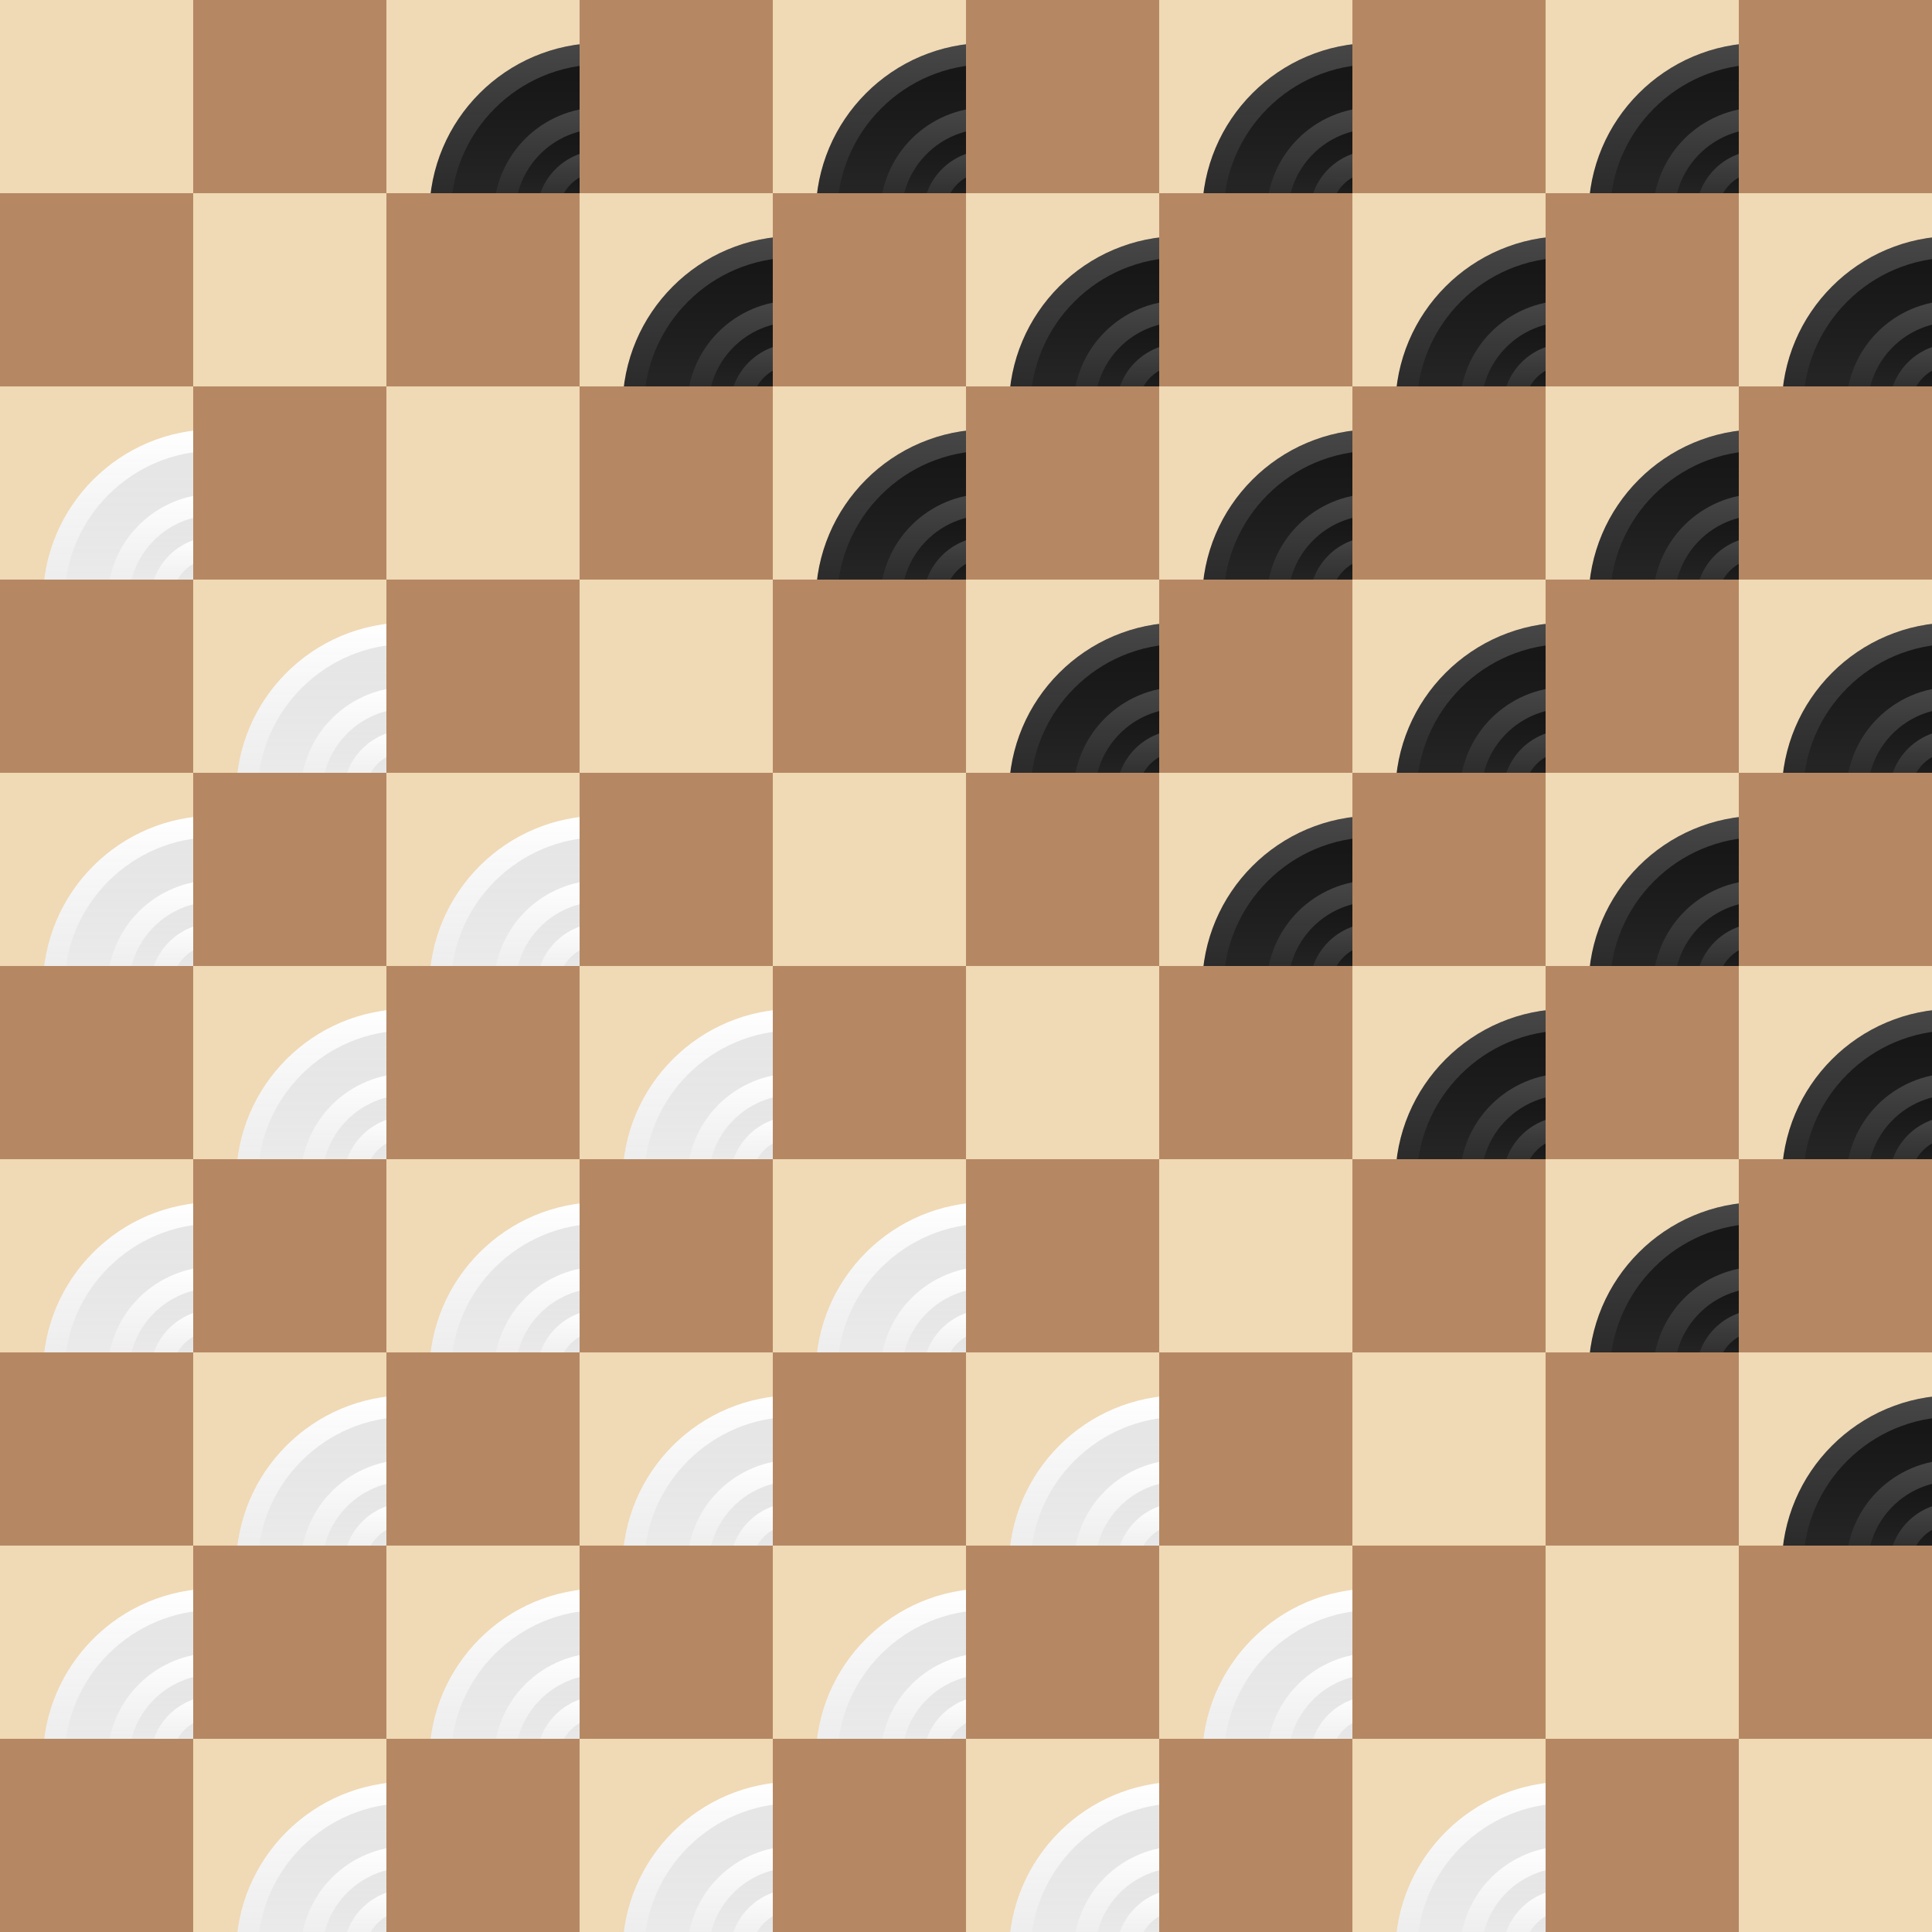
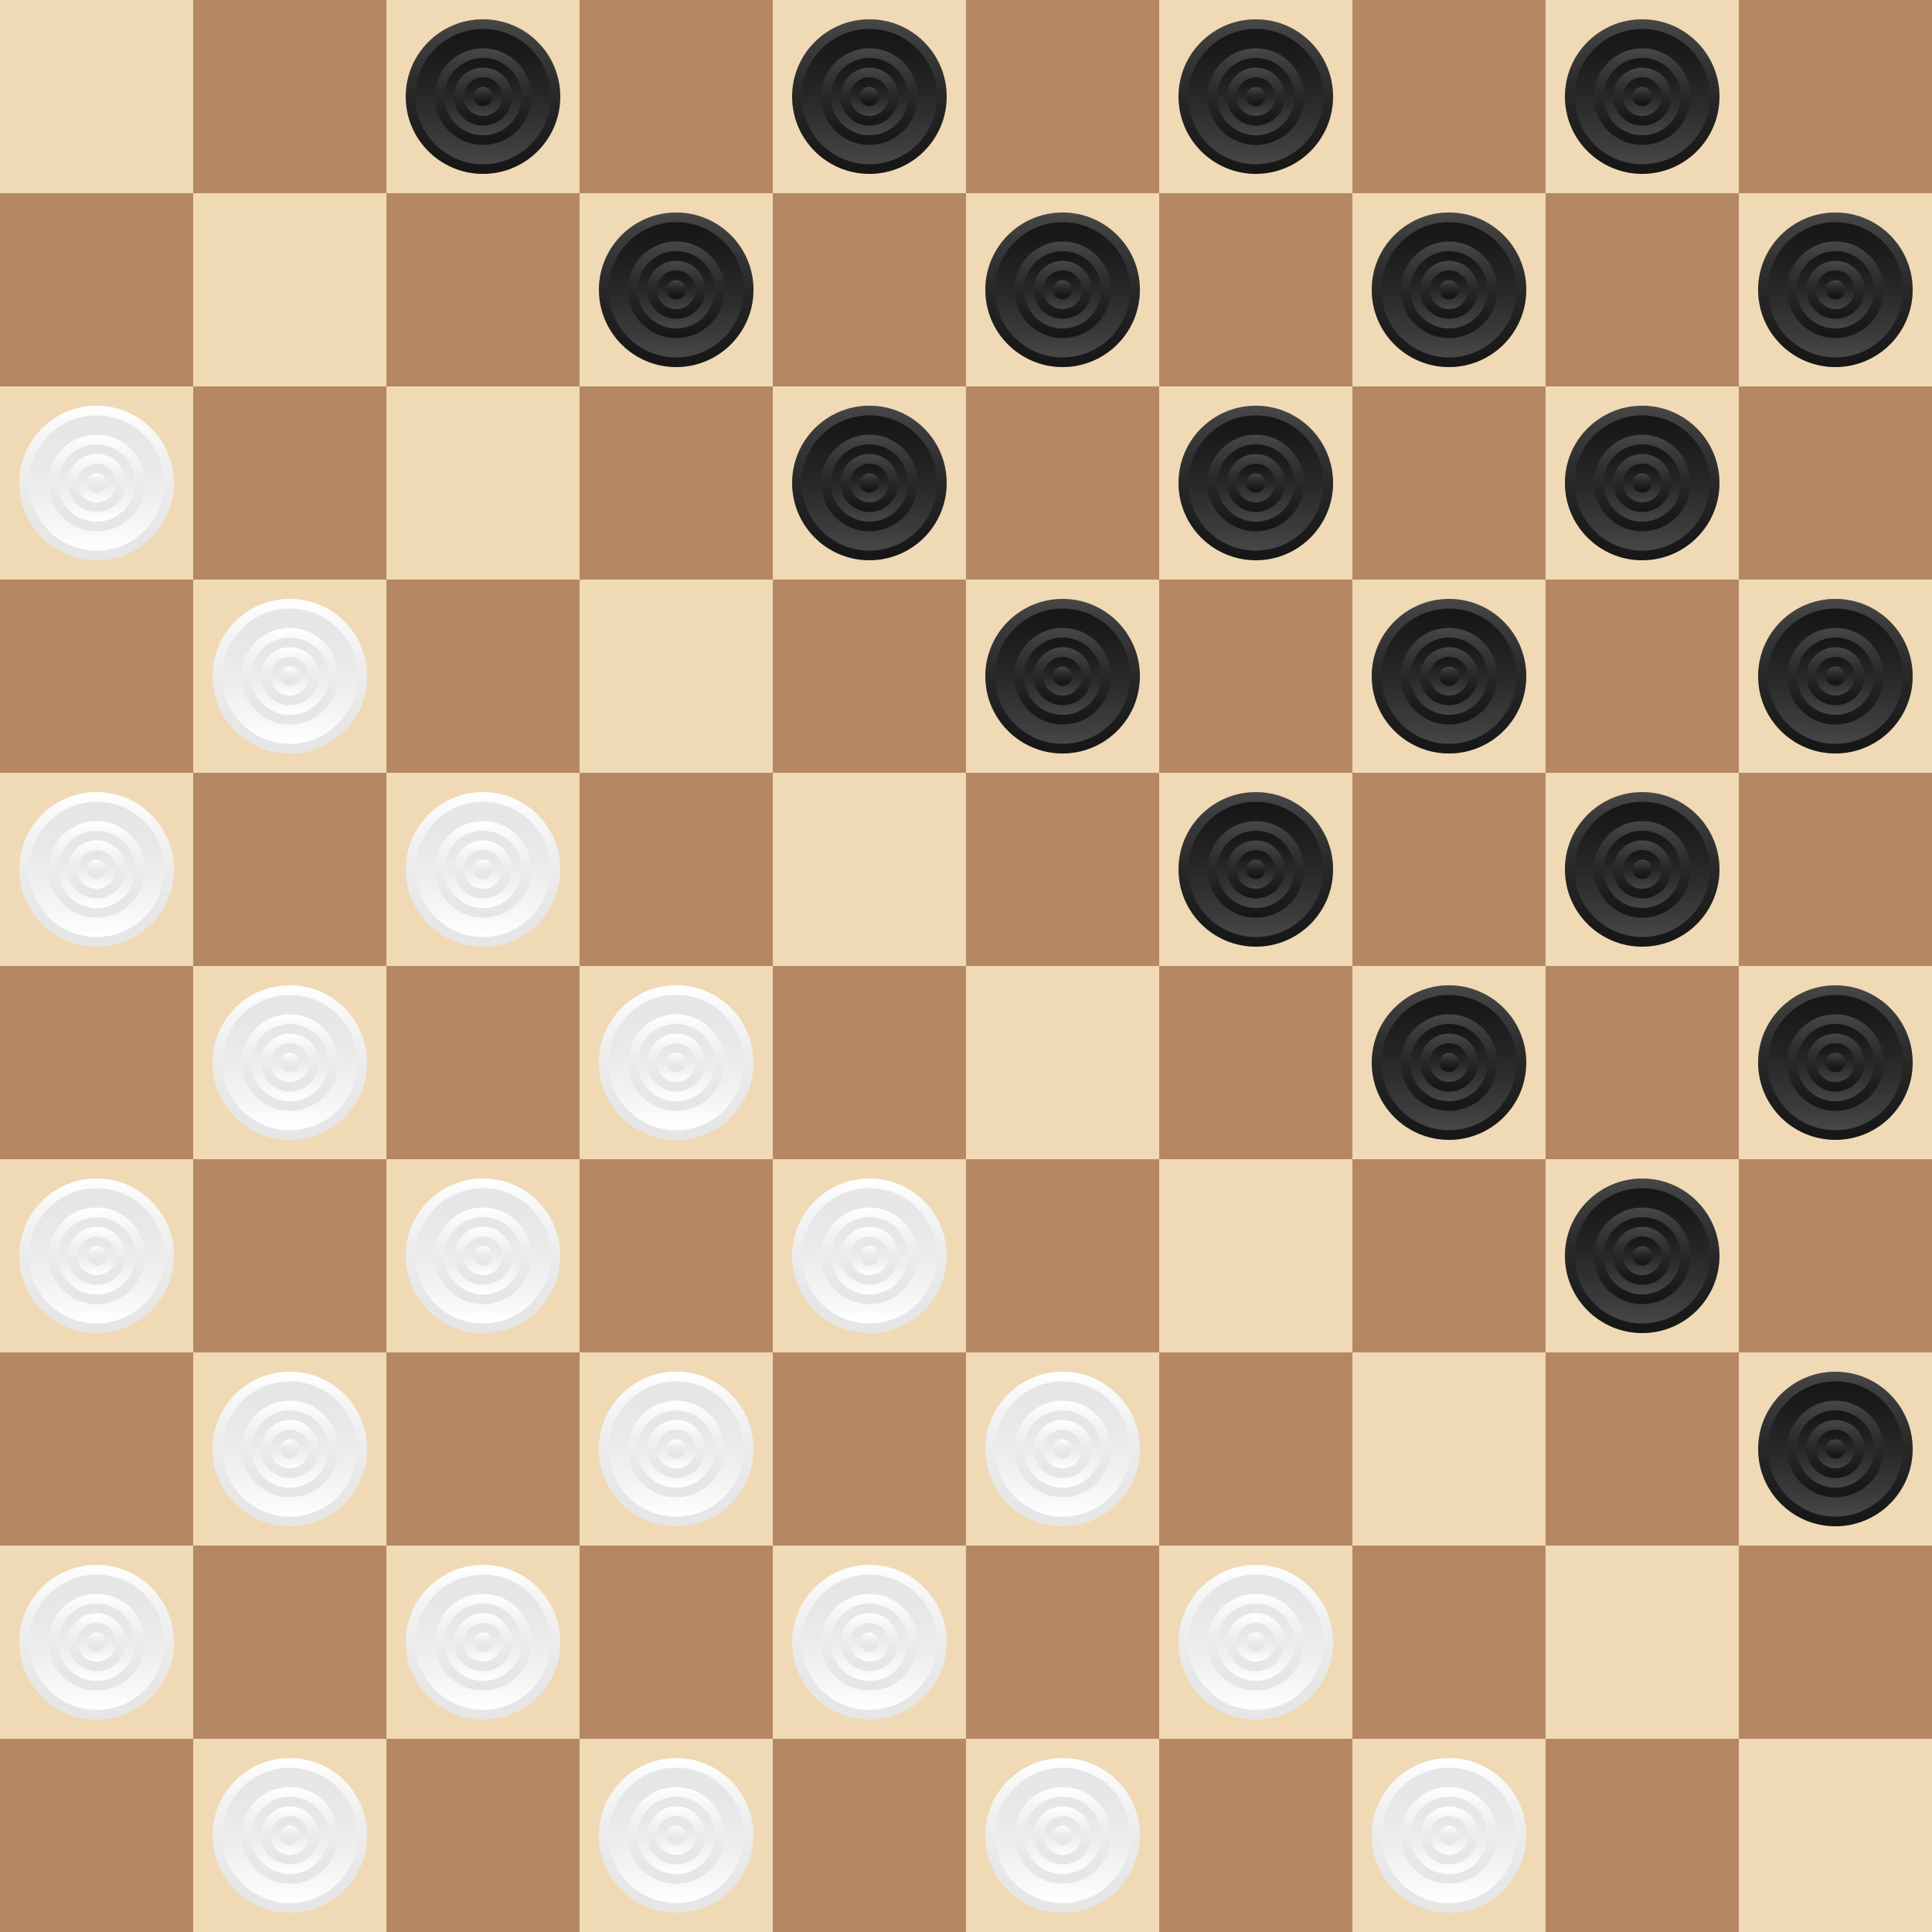
<svg xmlns="http://www.w3.org/2000/svg" viewBox="0 0 400 400" width="400" height="400">
  <defs>
-     <symbol id="piece-bM" viewBox="0 0 45 45">
+     <symbol id="piece-bM" viewBox="0 0 100 100">
      <style>.B{fill-rule:evenodd}</style>
      <defs>
        <clipPath id="A">
          <path d="M0 0h100v100H0z" />
        </clipPath>
      </defs>
      <g clip-path="url(#A)">
        <circle vector-effect="non-scaling-stroke" cx="50" cy="50" r="40" fill="#191919" />
        <linearGradient id="B" x1="50" y1="25" x2="50" y2="74.923" gradientUnits="userSpaceOnUse">
          <stop offset="0%" stop-opacity=".2" stop-color="#fff" />
          <stop offset="100%" stop-opacity=".098" stop-color="#000" />
        </linearGradient>
        <path d="M50 25c-13.807 0-25 11.193-25 25s11.193 25 25 25 25-11.193 25-25-11.193-25-25-25zm0 5c11.046 0 20 8.954 20 20s-8.954 20-20 20-20-8.954-20-20 8.954-20 20-20z" fill="url(#B)" class="B" />
        <linearGradient id="C" x1="50" y1="70.078" x2="50" y2="30" gradientUnits="userSpaceOnUse">
          <stop offset="0%" stop-opacity=".2" stop-color="#fff" />
          <stop offset="100%" stop-opacity=".098" stop-color="#000" />
        </linearGradient>
        <path d="M50 30c-11.046 0-20 8.954-20 20s8.954 20 20 20 20-8.954 20-20-8.954-20-20-20zm0 5c8.284 0 15 6.716 15 15s-6.716 15-15 15-15-6.716-15-15 6.716-15 15-15z" fill="url(#C)" class="B" />
        <linearGradient id="D" x1="50" y1="60.303" x2="50" y2="40" gradientUnits="userSpaceOnUse">
          <stop offset="0%" stop-opacity=".2" stop-color="#fff" />
          <stop offset="100%" stop-opacity=".098" stop-color="#000" />
        </linearGradient>
        <path d="M50 40a10 10 0 1 0 0 20 10 10 0 1 0 0-20h0zm0 5a5 5 0 1 1 0 10 5 5 0 1 1 0-10h0z" fill="url(#D)" class="B" />
        <linearGradient id="E" x1="50" y1="10" x2="49.735" y2="90" gradientUnits="userSpaceOnUse">
          <stop offset="0%" stop-opacity=".2" stop-color="#fff" />
          <stop offset="100%" stop-opacity=".098" stop-color="#000" />
        </linearGradient>
        <path d="M50 10c-10.61 0-20.783 4.214-28.284 11.716S10 39.39 10 50s4.214 20.783 11.716 28.284S39.39 90 50 90s20.783-4.214 28.284-11.716S90 60.61 90 50s-4.214-20.783-11.716-28.284S60.61 10 50 10h0zm0 5c19.33 0 35 15.67 35 35S69.33 85 50 85 15 69.33 15 50s15.67-35 35-35z" fill="url(#E)" class="B" />
        <linearGradient id="F" x1="50" y1="84.77" x2="50" y2="15" gradientUnits="userSpaceOnUse">
          <stop offset="0%" stop-opacity=".2" stop-color="#fff" />
          <stop offset="100%" stop-opacity=".098" stop-color="#000" />
        </linearGradient>
        <path d="M50 15c-19.33 0-35 15.67-35 35s15.67 35 35 35 35-15.67 35-35-15.67-35-35-35zm0 10c6.63 0 12.99 2.634 17.678 7.322S75 43.37 75 50s-2.634 12.99-7.322 17.678S56.63 75 50 75s-12.99-2.634-17.678-7.322S25 56.63 25 50s2.634-12.99 7.322-17.678S43.37 25 50 25h0z" fill="url(#F)" class="B" />
        <linearGradient id="G" x1="50" y1="44.933" x2="50" y2="53.754" gradientUnits="userSpaceOnUse">
          <stop offset="0%" stop-opacity=".2" stop-color="#fff" />
          <stop offset="100%" stop-opacity=".098" stop-color="#000" />
        </linearGradient>
        <circle vector-effect="non-scaling-stroke" cx="50" cy="50" r="5" fill="url(#G)" />
        <linearGradient id="H" x1="50" y1="35" x2="50" y2="64.594" gradientUnits="userSpaceOnUse">
          <stop offset="0%" stop-opacity=".2" stop-color="#fff" />
          <stop offset="100%" stop-opacity=".098" stop-color="#000" />
        </linearGradient>
        <path d="M50 35a15 15 0 0 0-15 15 15 15 0 0 0 15 15 15 15 0 0 0 15-15 15 15 0 0 0-15-15h0zm0 5a10 10 0 1 1 0 20 10 10 0 1 1 0-20h0z" fill="url(#H)" class="B" />
      </g>
    </symbol>
-     <symbol id="piece-wM" viewBox="0 0 45 45">
+     <symbol id="piece-wM" viewBox="0 0 100 100">
      <style>.B{fill-rule:evenodd}</style>
      <defs>
        <clipPath id="A">
          <path d="M0 0h100v100H0z" />
        </clipPath>
      </defs>
      <g clip-path="url(#A)">
        <circle vector-effect="non-scaling-stroke" cx="50" cy="50" r="40" fill="#fff" />
        <linearGradient id="B" x1="50" y1="25" x2="50" y2="74.923" gradientUnits="userSpaceOnUse">
          <stop offset="0%" stop-opacity=".1" stop-color="#fff" />
          <stop offset="100%" stop-opacity=".098" stop-color="#000" />
        </linearGradient>
        <path d="M50 25c-13.807 0-25 11.193-25 25s11.193 25 25 25 25-11.193 25-25-11.193-25-25-25zm0 5c11.046 0 20 8.954 20 20s-8.954 20-20 20-20-8.954-20-20 8.954-20 20-20z" fill="url(#B)" class="B" />
        <linearGradient id="C" x1="50" y1="70.078" x2="50" y2="30" gradientUnits="userSpaceOnUse">
          <stop offset="0%" stop-opacity=".2" stop-color="#fff" />
          <stop offset="100%" stop-opacity=".098" stop-color="#000" />
        </linearGradient>
        <path d="M50 30c-11.046 0-20 8.954-20 20s8.954 20 20 20 20-8.954 20-20-8.954-20-20-20zm0 5c8.284 0 15 6.716 15 15s-6.716 15-15 15-15-6.716-15-15 6.716-15 15-15z" fill="url(#C)" class="B" />
        <linearGradient id="D" x1="50" y1="60.303" x2="50" y2="40" gradientUnits="userSpaceOnUse">
          <stop offset="0%" stop-opacity=".1" stop-color="#fff" />
          <stop offset="100%" stop-opacity=".098" stop-color="#000" />
        </linearGradient>
        <path d="M50 40a10 10 0 1 0 0 20 10 10 0 1 0 0-20h0zm0 5a5 5 0 1 1 0 10 5 5 0 1 1 0-10h0z" fill="url(#D)" class="B" />
        <linearGradient id="E" x1="50" y1="10" x2="49.735" y2="90" gradientUnits="userSpaceOnUse">
          <stop offset="0%" stop-opacity=".1" stop-color="#fff" />
          <stop offset="100%" stop-opacity=".098" stop-color="#000" />
        </linearGradient>
        <path d="M50 10c-10.61 0-20.783 4.214-28.284 11.716S10 39.39 10 50s4.214 20.783 11.716 28.284S39.39 90 50 90s20.783-4.214 28.284-11.716S90 60.61 90 50s-4.214-20.783-11.716-28.284S60.61 10 50 10h0zm0 5c19.33 0 35 15.67 35 35S69.33 85 50 85 15 69.33 15 50s15.67-35 35-35z" fill="url(#E)" class="B" />
        <linearGradient id="F" x1="50" y1="84.77" x2="50" y2="15" gradientUnits="userSpaceOnUse">
          <stop offset="0%" stop-opacity=".1" stop-color="#fff" />
          <stop offset="100%" stop-opacity=".098" stop-color="#000" />
        </linearGradient>
        <path d="M50 15c-19.33 0-35 15.67-35 35s15.67 35 35 35 35-15.67 35-35-15.67-35-35-35zm0 10c6.63 0 12.99 2.634 17.678 7.322S75 43.37 75 50s-2.634 12.99-7.322 17.678S56.63 75 50 75s-12.99-2.634-17.678-7.322S25 56.63 25 50s2.634-12.99 7.322-17.678S43.37 25 50 25h0z" fill="url(#F)" class="B" />
        <linearGradient id="G" x1="50" y1="44.933" x2="50" y2="53.754" gradientUnits="userSpaceOnUse">
          <stop offset="0%" stop-opacity=".1" stop-color="#fff" />
          <stop offset="100%" stop-opacity=".098" stop-color="#000" />
        </linearGradient>
        <circle vector-effect="non-scaling-stroke" cx="50" cy="50" r="5" fill="url(#G)" />
        <linearGradient id="H" x1="50" y1="35" x2="50" y2="64.594" gradientUnits="userSpaceOnUse">
          <stop offset="0%" stop-opacity=".1" stop-color="#fff" />
          <stop offset="100%" stop-opacity=".098" stop-color="#000" />
        </linearGradient>
        <path d="M50 35a15 15 0 0 0-15 15 15 15 0 0 0 15 15 15 15 0 0 0 15-15 15 15 0 0 0-15-15h0zm0 5a10 10 0 1 1 0 20 10 10 0 1 1 0-20h0z" fill="url(#H)" class="B" />
      </g>
    </symbol>
  </defs>
  <rect x="0" y="0" width="40" height="40" fill="#f0d9b5" />
  <rect x="40" y="0" width="40" height="40" fill="#b58863" />
  <rect x="80" y="0" width="40" height="40" fill="#f0d9b5" />
  <rect x="120" y="0" width="40" height="40" fill="#b58863" />
  <rect x="160" y="0" width="40" height="40" fill="#f0d9b5" />
  <rect x="200" y="0" width="40" height="40" fill="#b58863" />
  <rect x="240" y="0" width="40" height="40" fill="#f0d9b5" />
  <rect x="280" y="0" width="40" height="40" fill="#b58863" />
  <rect x="320" y="0" width="40" height="40" fill="#f0d9b5" />
  <rect x="360" y="0" width="40" height="40" fill="#b58863" />
  <rect x="0" y="40" width="40" height="40" fill="#b58863" />
  <rect x="40" y="40" width="40" height="40" fill="#f0d9b5" />
  <rect x="80" y="40" width="40" height="40" fill="#b58863" />
  <rect x="120" y="40" width="40" height="40" fill="#f0d9b5" />
  <rect x="160" y="40" width="40" height="40" fill="#b58863" />
  <rect x="200" y="40" width="40" height="40" fill="#f0d9b5" />
  <rect x="240" y="40" width="40" height="40" fill="#b58863" />
  <rect x="280" y="40" width="40" height="40" fill="#f0d9b5" />
  <rect x="320" y="40" width="40" height="40" fill="#b58863" />
  <rect x="360" y="40" width="40" height="40" fill="#f0d9b5" />
  <rect x="0" y="80" width="40" height="40" fill="#f0d9b5" />
  <rect x="40" y="80" width="40" height="40" fill="#b58863" />
  <rect x="80" y="80" width="40" height="40" fill="#f0d9b5" />
  <rect x="120" y="80" width="40" height="40" fill="#b58863" />
  <rect x="160" y="80" width="40" height="40" fill="#f0d9b5" />
  <rect x="200" y="80" width="40" height="40" fill="#b58863" />
  <rect x="240" y="80" width="40" height="40" fill="#f0d9b5" />
  <rect x="280" y="80" width="40" height="40" fill="#b58863" />
  <rect x="320" y="80" width="40" height="40" fill="#f0d9b5" />
  <rect x="360" y="80" width="40" height="40" fill="#b58863" />
  <rect x="0" y="120" width="40" height="40" fill="#b58863" />
  <rect x="40" y="120" width="40" height="40" fill="#f0d9b5" />
  <rect x="80" y="120" width="40" height="40" fill="#b58863" />
  <rect x="120" y="120" width="40" height="40" fill="#f0d9b5" />
  <rect x="160" y="120" width="40" height="40" fill="#b58863" />
  <rect x="200" y="120" width="40" height="40" fill="#f0d9b5" />
  <rect x="240" y="120" width="40" height="40" fill="#b58863" />
  <rect x="280" y="120" width="40" height="40" fill="#f0d9b5" />
  <rect x="320" y="120" width="40" height="40" fill="#b58863" />
  <rect x="360" y="120" width="40" height="40" fill="#f0d9b5" />
  <rect x="0" y="160" width="40" height="40" fill="#f0d9b5" />
  <rect x="40" y="160" width="40" height="40" fill="#b58863" />
  <rect x="80" y="160" width="40" height="40" fill="#f0d9b5" />
  <rect x="120" y="160" width="40" height="40" fill="#b58863" />
  <rect x="160" y="160" width="40" height="40" fill="#f0d9b5" />
  <rect x="200" y="160" width="40" height="40" fill="#b58863" />
  <rect x="240" y="160" width="40" height="40" fill="#f0d9b5" />
  <rect x="280" y="160" width="40" height="40" fill="#b58863" />
  <rect x="320" y="160" width="40" height="40" fill="#f0d9b5" />
  <rect x="360" y="160" width="40" height="40" fill="#b58863" />
  <rect x="0" y="200" width="40" height="40" fill="#b58863" />
  <rect x="40" y="200" width="40" height="40" fill="#f0d9b5" />
  <rect x="80" y="200" width="40" height="40" fill="#b58863" />
  <rect x="120" y="200" width="40" height="40" fill="#f0d9b5" />
  <rect x="160" y="200" width="40" height="40" fill="#b58863" />
  <rect x="200" y="200" width="40" height="40" fill="#f0d9b5" />
  <rect x="240" y="200" width="40" height="40" fill="#b58863" />
  <rect x="280" y="200" width="40" height="40" fill="#f0d9b5" />
  <rect x="320" y="200" width="40" height="40" fill="#b58863" />
  <rect x="360" y="200" width="40" height="40" fill="#f0d9b5" />
  <rect x="0" y="240" width="40" height="40" fill="#f0d9b5" />
  <rect x="40" y="240" width="40" height="40" fill="#b58863" />
  <rect x="80" y="240" width="40" height="40" fill="#f0d9b5" />
  <rect x="120" y="240" width="40" height="40" fill="#b58863" />
  <rect x="160" y="240" width="40" height="40" fill="#f0d9b5" />
  <rect x="200" y="240" width="40" height="40" fill="#b58863" />
  <rect x="240" y="240" width="40" height="40" fill="#f0d9b5" />
  <rect x="280" y="240" width="40" height="40" fill="#b58863" />
  <rect x="320" y="240" width="40" height="40" fill="#f0d9b5" />
  <rect x="360" y="240" width="40" height="40" fill="#b58863" />
  <rect x="0" y="280" width="40" height="40" fill="#b58863" />
  <rect x="40" y="280" width="40" height="40" fill="#f0d9b5" />
  <rect x="80" y="280" width="40" height="40" fill="#b58863" />
  <rect x="120" y="280" width="40" height="40" fill="#f0d9b5" />
  <rect x="160" y="280" width="40" height="40" fill="#b58863" />
  <rect x="200" y="280" width="40" height="40" fill="#f0d9b5" />
  <rect x="240" y="280" width="40" height="40" fill="#b58863" />
  <rect x="280" y="280" width="40" height="40" fill="#f0d9b5" />
  <rect x="320" y="280" width="40" height="40" fill="#b58863" />
  <rect x="360" y="280" width="40" height="40" fill="#f0d9b5" />
  <rect x="0" y="320" width="40" height="40" fill="#f0d9b5" />
  <rect x="40" y="320" width="40" height="40" fill="#b58863" />
  <rect x="80" y="320" width="40" height="40" fill="#f0d9b5" />
  <rect x="120" y="320" width="40" height="40" fill="#b58863" />
  <rect x="160" y="320" width="40" height="40" fill="#f0d9b5" />
  <rect x="200" y="320" width="40" height="40" fill="#b58863" />
  <rect x="240" y="320" width="40" height="40" fill="#f0d9b5" />
  <rect x="280" y="320" width="40" height="40" fill="#b58863" />
  <rect x="320" y="320" width="40" height="40" fill="#f0d9b5" />
  <rect x="360" y="320" width="40" height="40" fill="#b58863" />
  <rect x="0" y="360" width="40" height="40" fill="#b58863" />
  <rect x="40" y="360" width="40" height="40" fill="#f0d9b5" />
  <rect x="80" y="360" width="40" height="40" fill="#b58863" />
  <rect x="120" y="360" width="40" height="40" fill="#f0d9b5" />
  <rect x="160" y="360" width="40" height="40" fill="#b58863" />
  <rect x="200" y="360" width="40" height="40" fill="#f0d9b5" />
  <rect x="240" y="360" width="40" height="40" fill="#b58863" />
  <rect x="280" y="360" width="40" height="40" fill="#f0d9b5" />
  <rect x="320" y="360" width="40" height="40" fill="#b58863" />
  <rect x="360" y="360" width="40" height="40" fill="#f0d9b5" />
  <rect x="0" y="0" width="40" height="40" fill="transparent" data-sq="a10" class="board-cell" />
  <rect x="40" y="0" width="40" height="40" fill="transparent" data-sq="b10" class="board-cell" />
  <rect x="80" y="0" width="40" height="40" fill="transparent" data-sq="c10" class="board-cell" />
  <rect x="120" y="0" width="40" height="40" fill="transparent" data-sq="d10" class="board-cell" />
  <rect x="160" y="0" width="40" height="40" fill="transparent" data-sq="e10" class="board-cell" />
  <rect x="200" y="0" width="40" height="40" fill="transparent" data-sq="f10" class="board-cell" />
  <rect x="240" y="0" width="40" height="40" fill="transparent" data-sq="g10" class="board-cell" />
  <rect x="280" y="0" width="40" height="40" fill="transparent" data-sq="h10" class="board-cell" />
  <rect x="320" y="0" width="40" height="40" fill="transparent" data-sq="i10" class="board-cell" />
  <rect x="360" y="0" width="40" height="40" fill="transparent" data-sq="j10" class="board-cell" />
  <rect x="0" y="40" width="40" height="40" fill="transparent" data-sq="a9" class="board-cell" />
  <rect x="40" y="40" width="40" height="40" fill="transparent" data-sq="b9" class="board-cell" />
  <rect x="80" y="40" width="40" height="40" fill="transparent" data-sq="c9" class="board-cell" />
  <rect x="120" y="40" width="40" height="40" fill="transparent" data-sq="d9" class="board-cell" />
  <rect x="160" y="40" width="40" height="40" fill="transparent" data-sq="e9" class="board-cell" />
  <rect x="200" y="40" width="40" height="40" fill="transparent" data-sq="f9" class="board-cell" />
  <rect x="240" y="40" width="40" height="40" fill="transparent" data-sq="g9" class="board-cell" />
  <rect x="280" y="40" width="40" height="40" fill="transparent" data-sq="h9" class="board-cell" />
  <rect x="320" y="40" width="40" height="40" fill="transparent" data-sq="i9" class="board-cell" />
  <rect x="360" y="40" width="40" height="40" fill="transparent" data-sq="j9" class="board-cell" />
  <rect x="0" y="80" width="40" height="40" fill="transparent" data-sq="a8" class="board-cell" />
  <rect x="40" y="80" width="40" height="40" fill="transparent" data-sq="b8" class="board-cell" />
  <rect x="80" y="80" width="40" height="40" fill="transparent" data-sq="c8" class="board-cell" />
  <rect x="120" y="80" width="40" height="40" fill="transparent" data-sq="d8" class="board-cell" />
  <rect x="160" y="80" width="40" height="40" fill="transparent" data-sq="e8" class="board-cell" />
  <rect x="200" y="80" width="40" height="40" fill="transparent" data-sq="f8" class="board-cell" />
  <rect x="240" y="80" width="40" height="40" fill="transparent" data-sq="g8" class="board-cell" />
  <rect x="280" y="80" width="40" height="40" fill="transparent" data-sq="h8" class="board-cell" />
  <rect x="320" y="80" width="40" height="40" fill="transparent" data-sq="i8" class="board-cell" />
  <rect x="360" y="80" width="40" height="40" fill="transparent" data-sq="j8" class="board-cell" />
  <rect x="0" y="120" width="40" height="40" fill="transparent" data-sq="a7" class="board-cell" />
  <rect x="40" y="120" width="40" height="40" fill="transparent" data-sq="b7" class="board-cell" />
  <rect x="80" y="120" width="40" height="40" fill="transparent" data-sq="c7" class="board-cell" />
  <rect x="120" y="120" width="40" height="40" fill="transparent" data-sq="d7" class="board-cell" />
  <rect x="160" y="120" width="40" height="40" fill="transparent" data-sq="e7" class="board-cell" />
  <rect x="200" y="120" width="40" height="40" fill="transparent" data-sq="f7" class="board-cell" />
  <rect x="240" y="120" width="40" height="40" fill="transparent" data-sq="g7" class="board-cell" />
  <rect x="280" y="120" width="40" height="40" fill="transparent" data-sq="h7" class="board-cell" />
  <rect x="320" y="120" width="40" height="40" fill="transparent" data-sq="i7" class="board-cell" />
  <rect x="360" y="120" width="40" height="40" fill="transparent" data-sq="j7" class="board-cell" />
  <rect x="0" y="160" width="40" height="40" fill="transparent" data-sq="a6" class="board-cell" />
  <rect x="40" y="160" width="40" height="40" fill="transparent" data-sq="b6" class="board-cell" />
  <rect x="80" y="160" width="40" height="40" fill="transparent" data-sq="c6" class="board-cell" />
  <rect x="120" y="160" width="40" height="40" fill="transparent" data-sq="d6" class="board-cell" />
  <rect x="160" y="160" width="40" height="40" fill="transparent" data-sq="e6" class="board-cell" />
  <rect x="200" y="160" width="40" height="40" fill="transparent" data-sq="f6" class="board-cell" />
  <rect x="240" y="160" width="40" height="40" fill="transparent" data-sq="g6" class="board-cell" />
  <rect x="280" y="160" width="40" height="40" fill="transparent" data-sq="h6" class="board-cell" />
  <rect x="320" y="160" width="40" height="40" fill="transparent" data-sq="i6" class="board-cell" />
  <rect x="360" y="160" width="40" height="40" fill="transparent" data-sq="j6" class="board-cell" />
  <rect x="0" y="200" width="40" height="40" fill="transparent" data-sq="a5" class="board-cell" />
  <rect x="40" y="200" width="40" height="40" fill="transparent" data-sq="b5" class="board-cell" />
  <rect x="80" y="200" width="40" height="40" fill="transparent" data-sq="c5" class="board-cell" />
  <rect x="120" y="200" width="40" height="40" fill="transparent" data-sq="d5" class="board-cell" />
  <rect x="160" y="200" width="40" height="40" fill="transparent" data-sq="e5" class="board-cell" />
  <rect x="200" y="200" width="40" height="40" fill="transparent" data-sq="f5" class="board-cell" />
  <rect x="240" y="200" width="40" height="40" fill="transparent" data-sq="g5" class="board-cell" />
  <rect x="280" y="200" width="40" height="40" fill="transparent" data-sq="h5" class="board-cell" />
  <rect x="320" y="200" width="40" height="40" fill="transparent" data-sq="i5" class="board-cell" />
  <rect x="360" y="200" width="40" height="40" fill="transparent" data-sq="j5" class="board-cell" />
  <rect x="0" y="240" width="40" height="40" fill="transparent" data-sq="a4" class="board-cell" />
  <rect x="40" y="240" width="40" height="40" fill="transparent" data-sq="b4" class="board-cell" />
  <rect x="80" y="240" width="40" height="40" fill="transparent" data-sq="c4" class="board-cell" />
  <rect x="120" y="240" width="40" height="40" fill="transparent" data-sq="d4" class="board-cell" />
  <rect x="160" y="240" width="40" height="40" fill="transparent" data-sq="e4" class="board-cell" />
  <rect x="200" y="240" width="40" height="40" fill="transparent" data-sq="f4" class="board-cell" />
  <rect x="240" y="240" width="40" height="40" fill="transparent" data-sq="g4" class="board-cell" />
  <rect x="280" y="240" width="40" height="40" fill="transparent" data-sq="h4" class="board-cell" />
  <rect x="320" y="240" width="40" height="40" fill="transparent" data-sq="i4" class="board-cell" />
  <rect x="360" y="240" width="40" height="40" fill="transparent" data-sq="j4" class="board-cell" />
  <rect x="0" y="280" width="40" height="40" fill="transparent" data-sq="a3" class="board-cell" />
  <rect x="40" y="280" width="40" height="40" fill="transparent" data-sq="b3" class="board-cell" />
  <rect x="80" y="280" width="40" height="40" fill="transparent" data-sq="c3" class="board-cell" />
  <rect x="120" y="280" width="40" height="40" fill="transparent" data-sq="d3" class="board-cell" />
  <rect x="160" y="280" width="40" height="40" fill="transparent" data-sq="e3" class="board-cell" />
  <rect x="200" y="280" width="40" height="40" fill="transparent" data-sq="f3" class="board-cell" />
  <rect x="240" y="280" width="40" height="40" fill="transparent" data-sq="g3" class="board-cell" />
  <rect x="280" y="280" width="40" height="40" fill="transparent" data-sq="h3" class="board-cell" />
  <rect x="320" y="280" width="40" height="40" fill="transparent" data-sq="i3" class="board-cell" />
  <rect x="360" y="280" width="40" height="40" fill="transparent" data-sq="j3" class="board-cell" />
  <rect x="0" y="320" width="40" height="40" fill="transparent" data-sq="a2" class="board-cell" />
  <rect x="40" y="320" width="40" height="40" fill="transparent" data-sq="b2" class="board-cell" />
  <rect x="80" y="320" width="40" height="40" fill="transparent" data-sq="c2" class="board-cell" />
  <rect x="120" y="320" width="40" height="40" fill="transparent" data-sq="d2" class="board-cell" />
  <rect x="160" y="320" width="40" height="40" fill="transparent" data-sq="e2" class="board-cell" />
  <rect x="200" y="320" width="40" height="40" fill="transparent" data-sq="f2" class="board-cell" />
  <rect x="240" y="320" width="40" height="40" fill="transparent" data-sq="g2" class="board-cell" />
  <rect x="280" y="320" width="40" height="40" fill="transparent" data-sq="h2" class="board-cell" />
  <rect x="320" y="320" width="40" height="40" fill="transparent" data-sq="i2" class="board-cell" />
  <rect x="360" y="320" width="40" height="40" fill="transparent" data-sq="j2" class="board-cell" />
  <rect x="0" y="360" width="40" height="40" fill="transparent" data-sq="a1" class="board-cell" />
  <rect x="40" y="360" width="40" height="40" fill="transparent" data-sq="b1" class="board-cell" />
  <rect x="80" y="360" width="40" height="40" fill="transparent" data-sq="c1" class="board-cell" />
  <rect x="120" y="360" width="40" height="40" fill="transparent" data-sq="d1" class="board-cell" />
  <rect x="160" y="360" width="40" height="40" fill="transparent" data-sq="e1" class="board-cell" />
  <rect x="200" y="360" width="40" height="40" fill="transparent" data-sq="f1" class="board-cell" />
  <rect x="240" y="360" width="40" height="40" fill="transparent" data-sq="g1" class="board-cell" />
  <rect x="280" y="360" width="40" height="40" fill="transparent" data-sq="h1" class="board-cell" />
  <rect x="320" y="360" width="40" height="40" fill="transparent" data-sq="i1" class="board-cell" />
  <rect x="360" y="360" width="40" height="40" fill="transparent" data-sq="j1" class="board-cell" />
  <g pointer-events="none">
    <use href="#piece-bM" x="80" y="0" width="40" height="40" />
    <use href="#piece-bM" x="160" y="0" width="40" height="40" />
    <use href="#piece-bM" x="240" y="0" width="40" height="40" />
    <use href="#piece-bM" x="320" y="0" width="40" height="40" />
    <use href="#piece-bM" x="120" y="40" width="40" height="40" />
    <use href="#piece-bM" x="200" y="40" width="40" height="40" />
    <use href="#piece-bM" x="280" y="40" width="40" height="40" />
    <use href="#piece-bM" x="360" y="40" width="40" height="40" />
    <use href="#piece-wM" x="0" y="80" width="40" height="40" />
    <use href="#piece-bM" x="160" y="80" width="40" height="40" />
    <use href="#piece-bM" x="240" y="80" width="40" height="40" />
    <use href="#piece-bM" x="320" y="80" width="40" height="40" />
    <use href="#piece-wM" x="40" y="120" width="40" height="40" />
    <use href="#piece-bM" x="200" y="120" width="40" height="40" />
    <use href="#piece-bM" x="280" y="120" width="40" height="40" />
    <use href="#piece-bM" x="360" y="120" width="40" height="40" />
    <use href="#piece-wM" x="0" y="160" width="40" height="40" />
    <use href="#piece-wM" x="80" y="160" width="40" height="40" />
    <use href="#piece-bM" x="240" y="160" width="40" height="40" />
    <use href="#piece-bM" x="320" y="160" width="40" height="40" />
    <use href="#piece-wM" x="40" y="200" width="40" height="40" />
    <use href="#piece-wM" x="120" y="200" width="40" height="40" />
    <use href="#piece-bM" x="280" y="200" width="40" height="40" />
    <use href="#piece-bM" x="360" y="200" width="40" height="40" />
    <use href="#piece-wM" x="0" y="240" width="40" height="40" />
    <use href="#piece-wM" x="80" y="240" width="40" height="40" />
    <use href="#piece-wM" x="160" y="240" width="40" height="40" />
    <use href="#piece-bM" x="320" y="240" width="40" height="40" />
    <use href="#piece-wM" x="40" y="280" width="40" height="40" />
    <use href="#piece-wM" x="120" y="280" width="40" height="40" />
    <use href="#piece-wM" x="200" y="280" width="40" height="40" />
    <use href="#piece-bM" x="360" y="280" width="40" height="40" />
    <use href="#piece-wM" x="0" y="320" width="40" height="40" />
    <use href="#piece-wM" x="80" y="320" width="40" height="40" />
    <use href="#piece-wM" x="160" y="320" width="40" height="40" />
    <use href="#piece-wM" x="240" y="320" width="40" height="40" />
    <use href="#piece-wM" x="40" y="360" width="40" height="40" />
    <use href="#piece-wM" x="120" y="360" width="40" height="40" />
    <use href="#piece-wM" x="200" y="360" width="40" height="40" />
    <use href="#piece-wM" x="280" y="360" width="40" height="40" />
  </g>
</svg>
